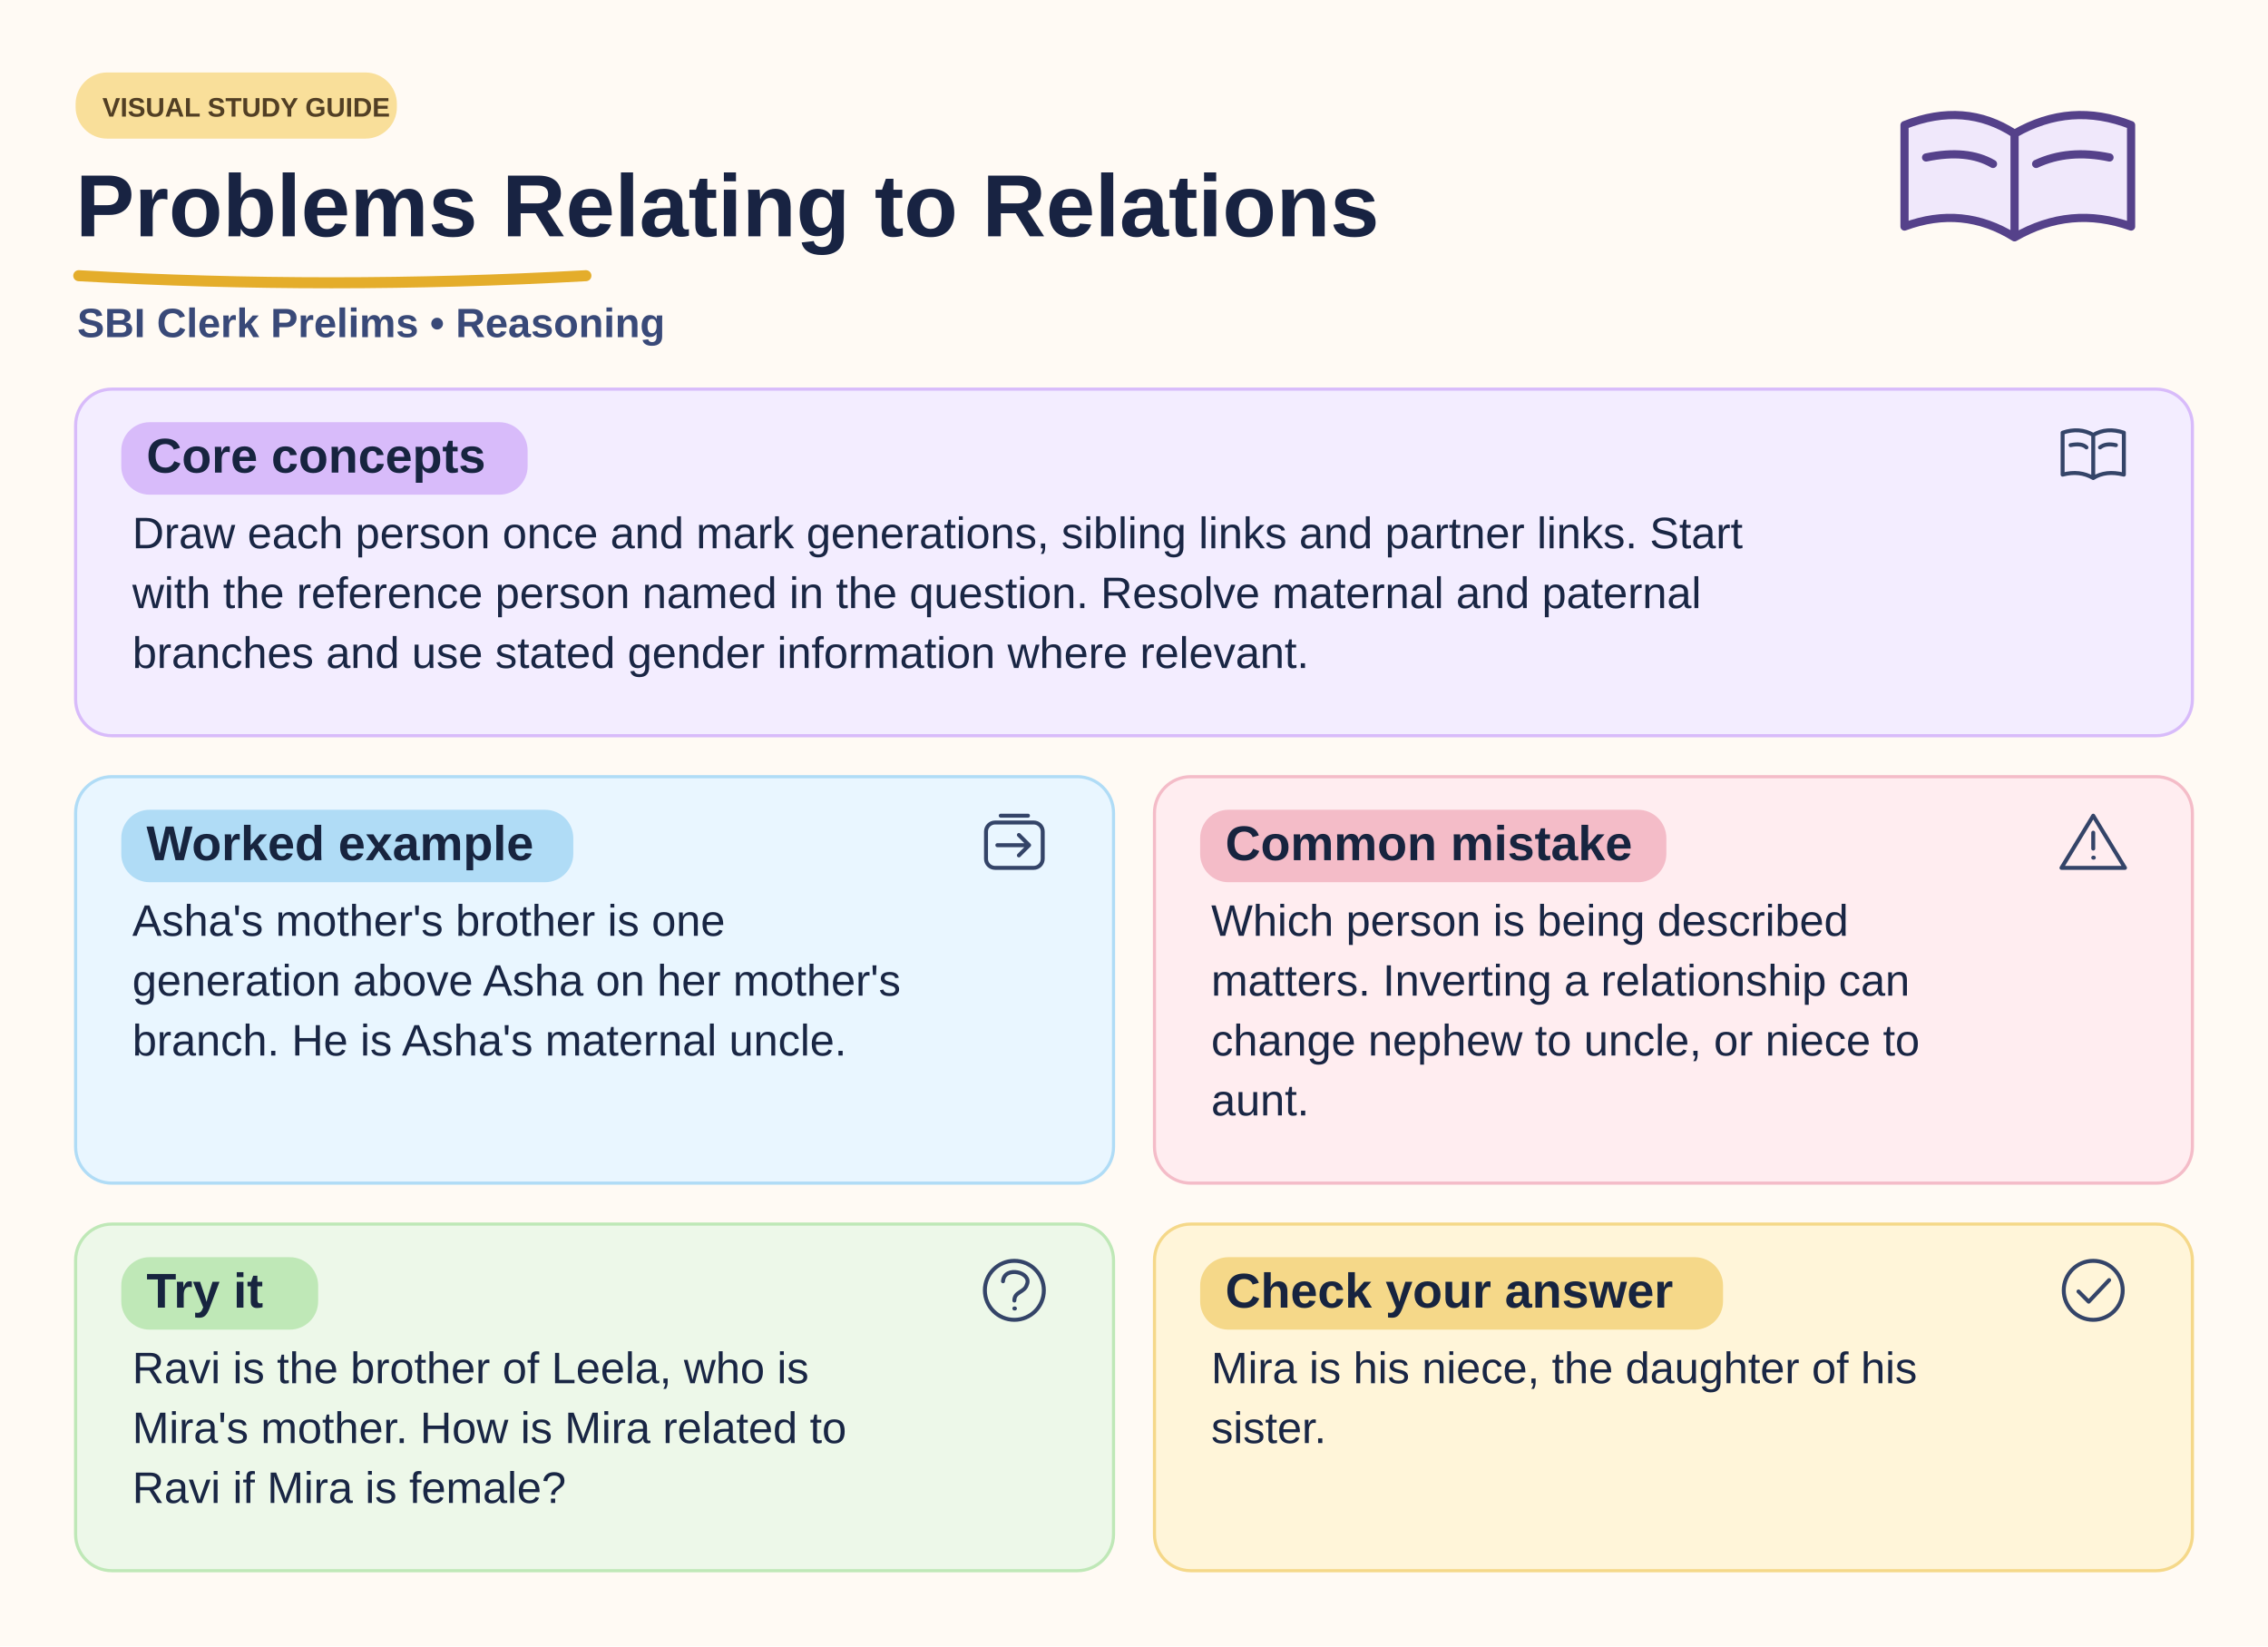
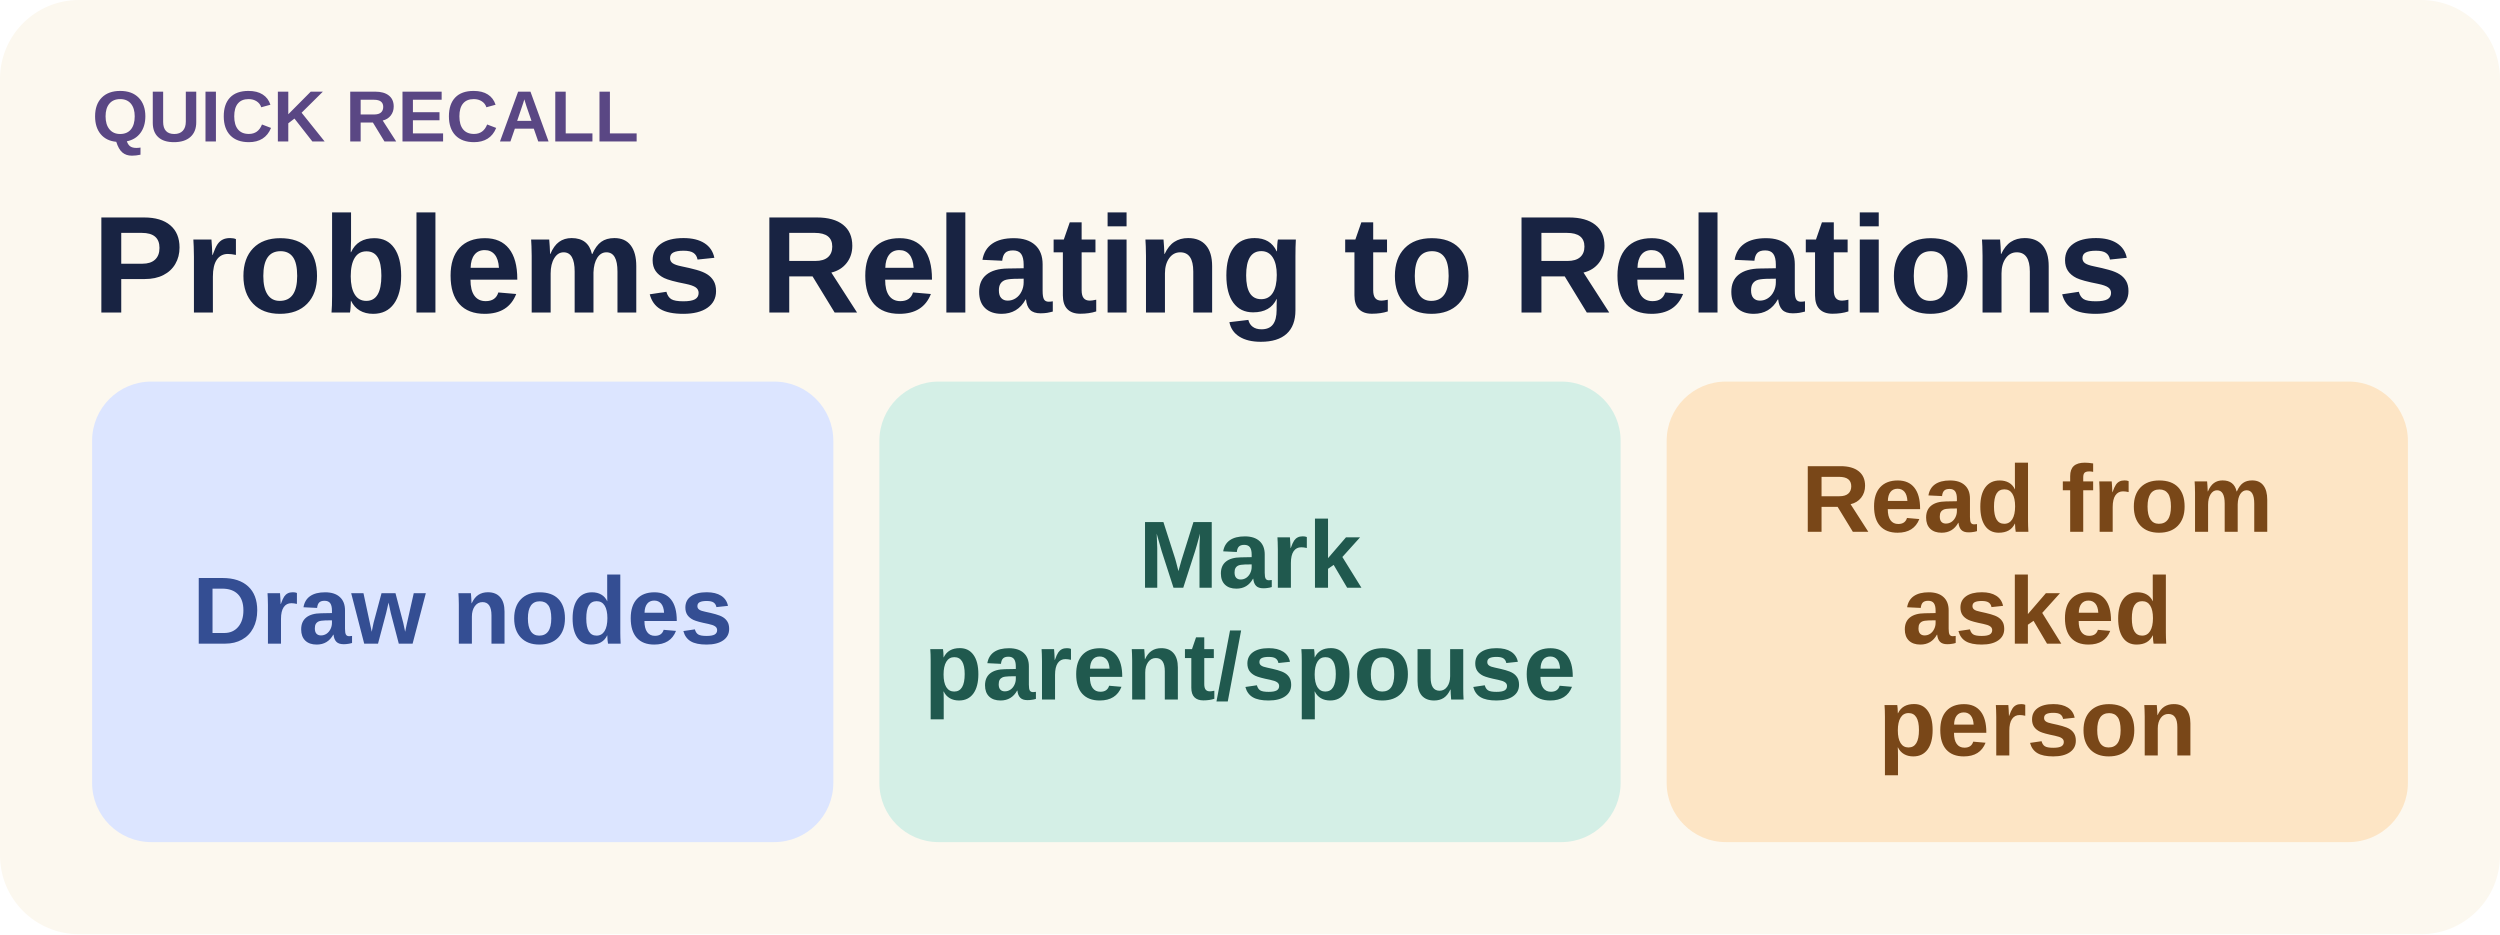
- <svg xmlns="http://www.w3.org/2000/svg" width="1440" height="1045" viewBox="0 0 1440 1045">
-   <rect width="1440" height="1045" fill="#fffaf4" />
-   <g font-family="Segoe UI, Arial, sans-serif">
-     <rect x="48" y="46" width="204" height="42" rx="20" fill="#f9df9a" />
-     <text x="65" y="74" font-size="17" fill="#523f24" font-weight="700">VISUAL STUDY GUIDE</text>
-     <g transform="translate(1201 52) scale(1.37)" stroke="#55418a" stroke-width="3.8" fill="#f0e8fb" stroke-linejoin="round" stroke-linecap="round">
-       <path d="M6 20 Q34 9 57 24 Q83 9 111 20 V67 Q83 57 57 72 Q33 57 6 67 Z M57 24 V72 M16 35 Q35 31 47 38 M67 38 Q82 31 101 35" />
-     </g>
-     <text x="48" y="150" font-size="56" fill="#182342" font-weight="700">Problems Relating to Relations</text>
-     <path d="M50 175 Q210 184 372 175" stroke="#e4ad2b" stroke-width="7" fill="none" stroke-linecap="round" />
-     <text x="49" y="214" font-size="26" fill="#394978" font-weight="700">SBI Clerk Prelims  •  Reasoning</text>
-     <rect x="48" y="247" width="1344" height="220" rx="23" fill="#f3edff" stroke="#d8bbfa" stroke-width="2" />
-     <rect x="77" y="268" width="258" height="46" rx="18" fill="#d8bbfa" />
-     <text x="93" y="300" font-size="31" fill="#17243f" font-weight="700">Core concepts</text>
-     <g transform="translate(1306 266) scale(0.72)" fill="none" stroke="#344468" stroke-width="3.5" stroke-linecap="round" stroke-linejoin="round">
-       <path d="M5 12 Q20 7 32 14 Q44 7 59 12 V49 Q43 45 32 52 Q20 45 5 49 Z M32 14 V52 M12 23 Q22 21 26 25 M38 25 Q43 21 52 23" />
-     </g>
-     <text x="84" y="348" font-size="28" fill="#192644">Draw each person once and mark generations, sibling links and partner links. Start</text>
-     <text x="84" y="386" font-size="28" fill="#192644">with the reference person named in the question. Resolve maternal and paternal</text>
-     <text x="84" y="424" font-size="28" fill="#192644">branches and use stated gender information where relevant.</text>
-     <rect x="48" y="493" width="659" height="258" rx="23" fill="#e9f6ff" stroke="#b0dcf6" stroke-width="2" />
-     <rect x="77" y="514" width="287" height="46" rx="18" fill="#b0dcf6" />
-     <text x="93" y="546" font-size="31" fill="#17243f" font-weight="700">Worked example</text>
-     <g transform="translate(621 512) scale(0.72)" fill="none" stroke="#344468" stroke-width="3.5" stroke-linecap="round" stroke-linejoin="round">
-       <rect x="7" y="14" width="50" height="40" rx="8" />
-       <path d="M17 34 H45 M36 25 L45 34 L36 43 M20 8 H44" />
-     </g>
-     <text x="84" y="594" font-size="28" fill="#192644">Asha's mother's brother is one</text>
-     <text x="84" y="632" font-size="28" fill="#192644">generation above Asha on her mother's</text>
-     <text x="84" y="670" font-size="28" fill="#192644">branch. He is Asha's maternal uncle.</text>
-     <rect x="733" y="493" width="659" height="258" rx="23" fill="#ffedf0" stroke="#f4bcc8" stroke-width="2" />
-     <rect x="762" y="514" width="296" height="46" rx="18" fill="#f4bcc8" />
-     <text x="778" y="546" font-size="31" fill="#17243f" font-weight="700">Common mistake</text>
-     <g transform="translate(1306 512) scale(0.72)" fill="none" stroke="#344468" stroke-width="3.5" stroke-linecap="round" stroke-linejoin="round">
-       <path d="M32 8 L60 54 H4 Z M32 23 V37 M32 45 H32.5" />
-     </g>
-     <text x="769" y="594" font-size="28" fill="#192644">Which person is being described</text>
-     <text x="769" y="632" font-size="28" fill="#192644">matters. Inverting a relationship can</text>
-     <text x="769" y="670" font-size="28" fill="#192644">change nephew to uncle, or niece to</text>
-     <text x="769" y="708" font-size="28" fill="#192644">aunt.</text>
-     <rect x="48" y="777" width="659" height="220" rx="23" fill="#edf8e9" stroke="#bfe8b7" stroke-width="2" />
-     <rect x="77" y="798" width="125" height="46" rx="18" fill="#bfe8b7" />
-     <text x="93" y="830" font-size="31" fill="#17243f" font-weight="700">Try it</text>
-     <g transform="translate(621 796) scale(0.72)" fill="none" stroke="#344468" stroke-width="3.5" stroke-linecap="round" stroke-linejoin="round">
-       <circle cx="32" cy="32" r="26" />
-       <path d="M22 24 C23 10 48 16 43 27 C41 34 32 33 32 41 M32 48 H32.5" />
-     </g>
-     <text x="84" y="878" font-size="28" fill="#192644">Ravi is the brother of Leela, who is</text>
-     <text x="84" y="916" font-size="28" fill="#192644">Mira's mother. How is Mira related to</text>
-     <text x="84" y="954" font-size="28" fill="#192644">Ravi if Mira is female?</text>
-     <rect x="733" y="777" width="659" height="220" rx="23" fill="#fff5d9" stroke="#f5d889" stroke-width="2" />
-     <rect x="762" y="798" width="332" height="46" rx="18" fill="#f5d889" />
-     <text x="778" y="830" font-size="31" fill="#17243f" font-weight="700">Check your answer</text>
-     <g transform="translate(1306 796) scale(0.72)" fill="none" stroke="#344468" stroke-width="3.5" stroke-linecap="round" stroke-linejoin="round">
-       <circle cx="32" cy="32" r="26" />
-       <path d="M19 33 L28 42 L46 23" />
-     </g>
-     <text x="769" y="878" font-size="28" fill="#192644">Mira is his niece, the daughter of his</text>
-     <text x="769" y="916" font-size="28" fill="#192644">sister.</text>
+ <svg xmlns="http://www.w3.org/2000/svg" width="760" height="284" viewBox="0 0 760 284" role="img" aria-labelledby="title description">
+   <rect width="100%" height="100%" rx="24" fill="#fcf8ef" />
+   <g font-family="Segoe UI, Arial, sans-serif" font-weight="700">
+     <text x="28" y="43" font-size="22" fill="#5a4784">QUICK RECALL</text>
+     <text x="28" y="95" font-size="42" fill="#182342">Problems Relating to Relations</text>
+     <rect x="28" y="116" width="225.333" height="140" rx="18" fill="#dce5ff" />
+     <text x="140.667" y="195.667" font-size="29" fill="#344e93" text-anchor="middle">Draw nodes</text>
+     <rect x="267.333" y="116" width="225.333" height="140" rx="18" fill="#d4efe6" />
+     <text x="380" y="178.667" font-size="29" fill="#20594e" text-anchor="middle">Mark</text>
+     <text x="380" y="212.667" font-size="29" fill="#20594e" text-anchor="middle">parent/spouse</text>
+     <rect x="506.667" y="116" width="225.333" height="140" rx="18" fill="#fde5c5" />
+     <text x="619.333" y="161.667" font-size="29" fill="#794718" text-anchor="middle">Read from</text>
+     <text x="619.333" y="195.667" font-size="29" fill="#794718" text-anchor="middle">asked</text>
+     <text x="619.333" y="229.667" font-size="29" fill="#794718" text-anchor="middle">person</text>
  </g>
</svg>
